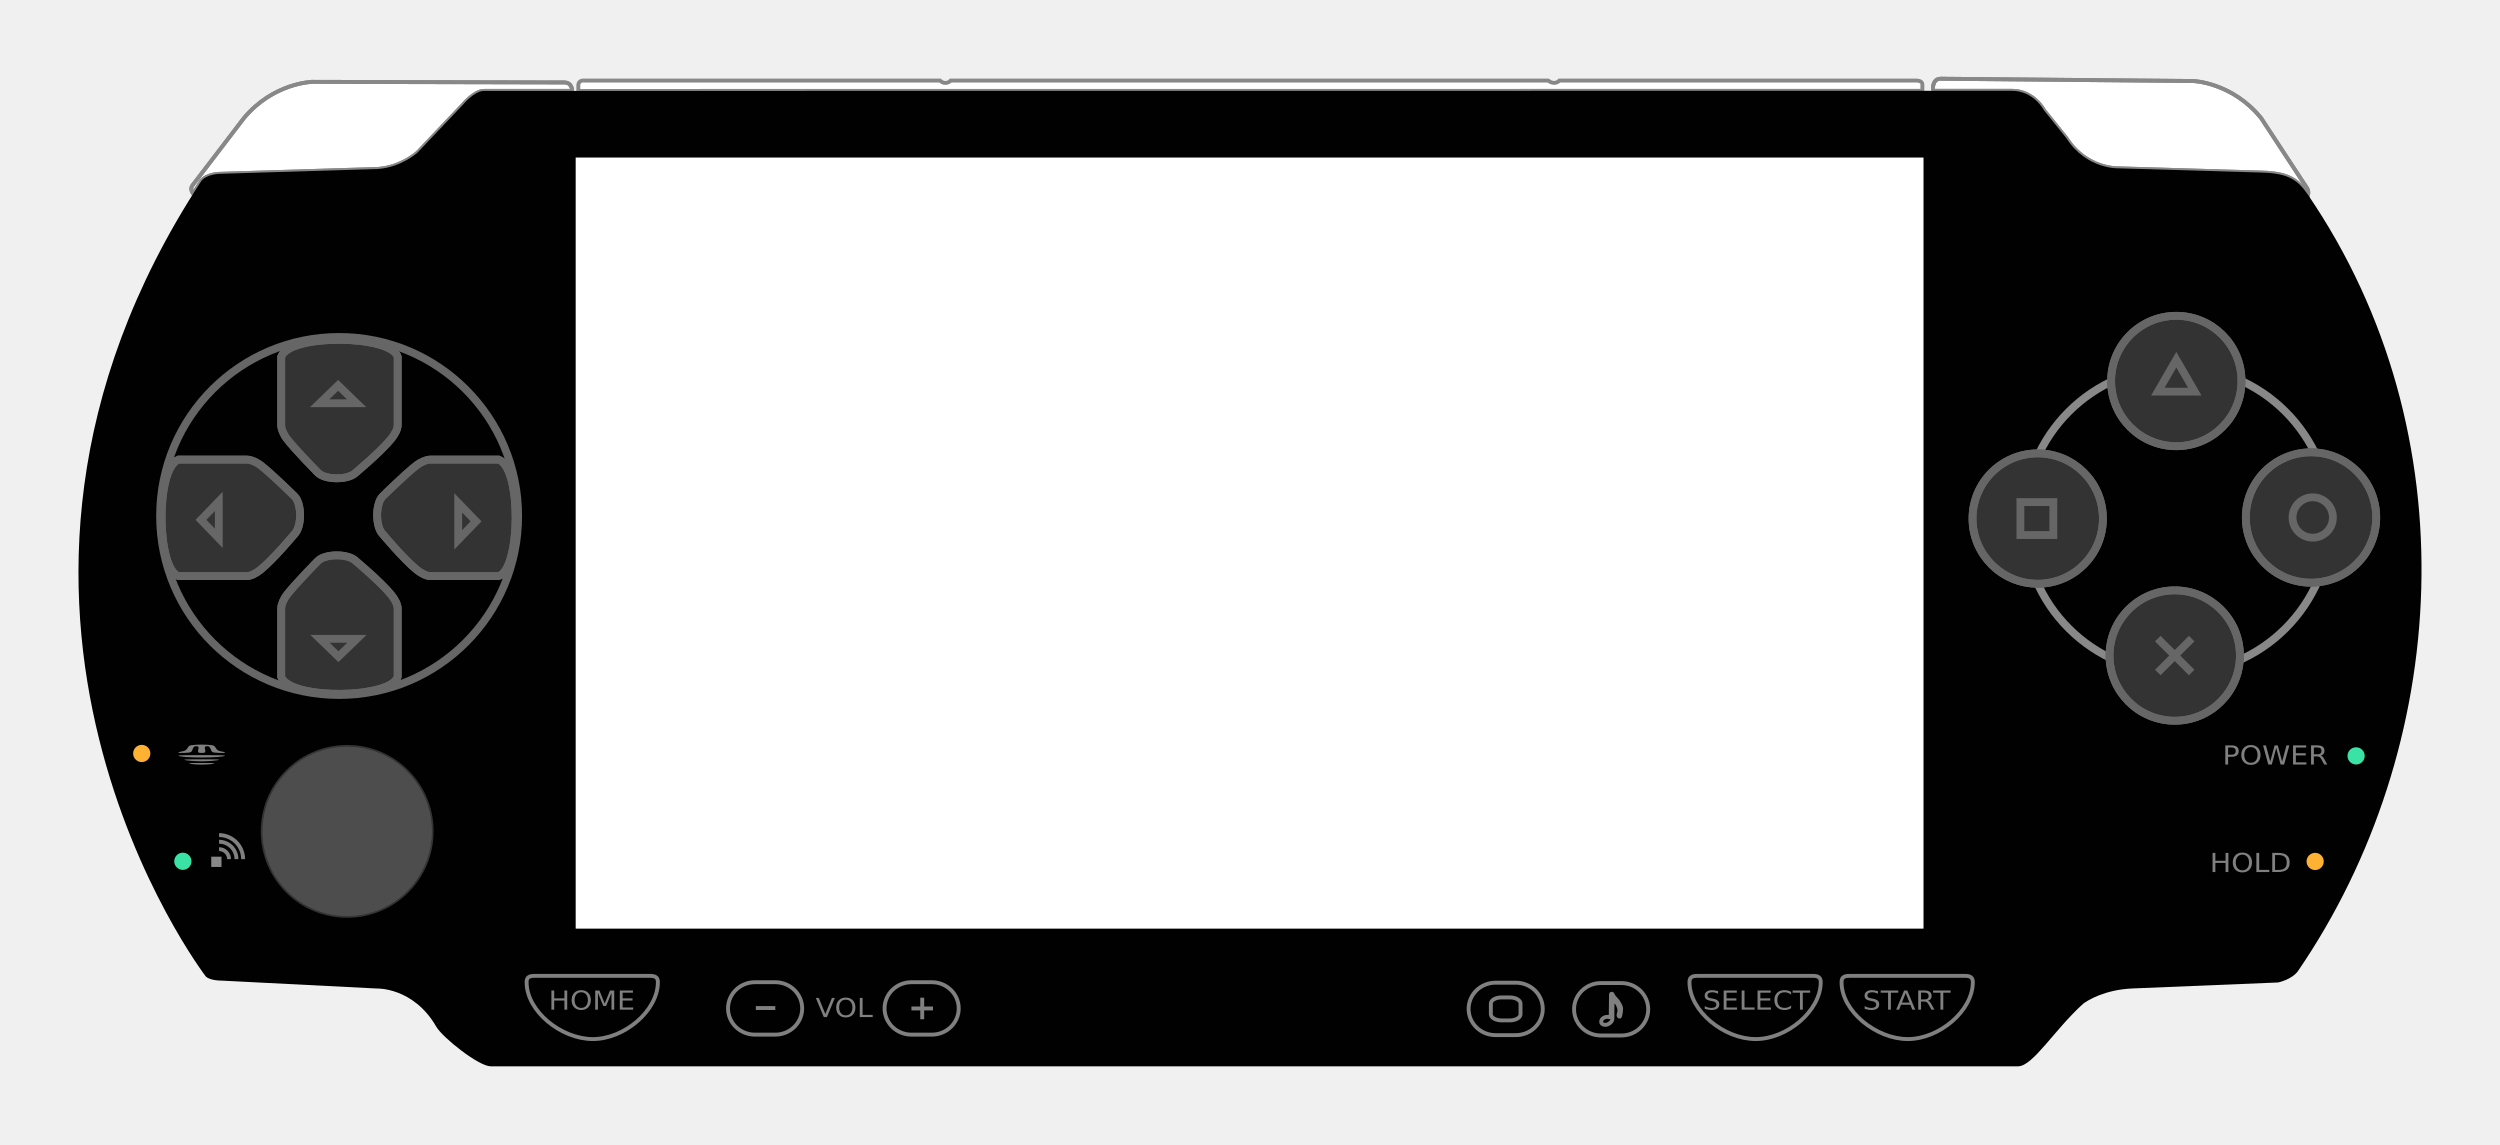
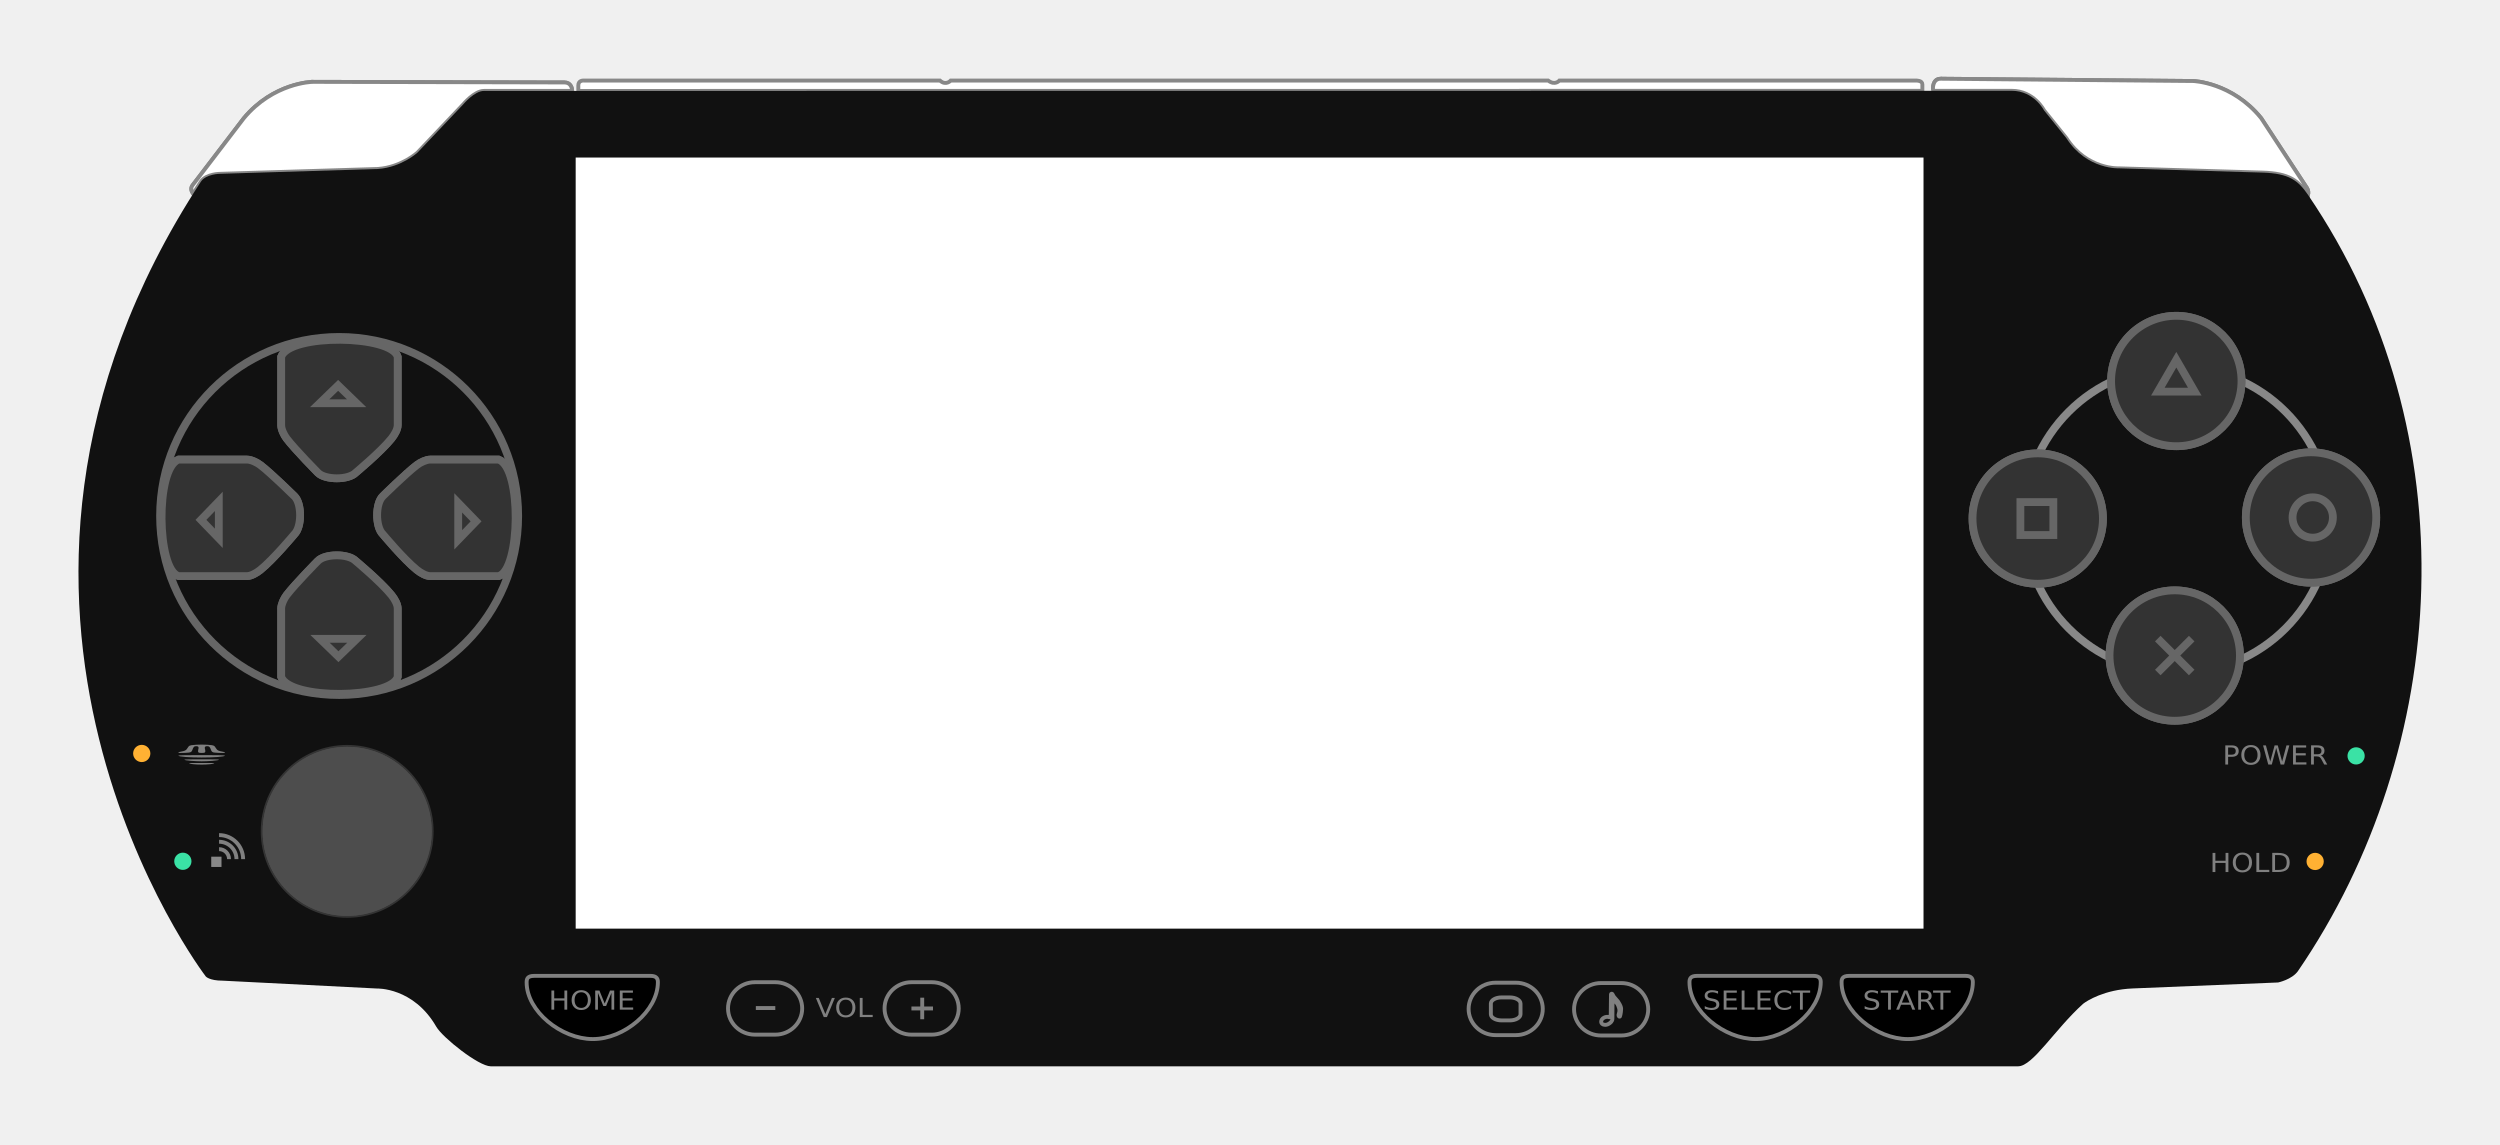
<svg xmlns="http://www.w3.org/2000/svg" width="320" height="146.535" version="1.0">
  <g style="fill:#ffffff;stroke:#888888;stroke-width:0.5">
    <path d="m 74.647,10.312 c 0,0 -0.623,-0.027 -0.623,0.623 l 0,0.704 172.039,-0.014 0,-0.824 c 0,-0.513 -0.776,-0.489 -0.776,-0.489 l -45.685,0 c 0,0 -0.556,0.672 -1.437,0 l -76.473,0 c 0,0 -0.607,0.691 -1.38,0 l -45.666,0 z" />
    <path d="m 39.965,10.48 c 0,0 -4.974,0.103 -8.752,4.647 L 24.641,23.725 c -0.282,0.369 -0.126,0.782 0.077,1.087 0.327,-0.518 0.661,-1.037 1.001,-1.557 0.659,-1.007 2.477,-1.006 2.477,-1.006 l 20.206,-0.623 c 3.019,-0.232 5.035,-2.089 5.035,-2.089 l 5.863,-6.18 c 0,0 1.429,-1.72 2.635,-1.72 l 11.315,0 c -0.03,-0.378 -0.192,-1.083 -1.001,-1.083 l -32.282,-0.077 z" />
    <path d="m 248.339,10.077 c -0.999,0.066 -0.92,1.303 -0.92,1.303 l 0.091,0.244 9.993,0 c 2.845,-2.6e-4 4.124,2.496 4.124,2.496 l 2.865,3.559 c 2.628,4.106 6.812,3.871 6.812,3.871 l 18.27,0.541 c 3.444,0.102 4.6,1.019 5.859,2.865 0.059,-0.291 0.045,-0.608 -0.144,-0.896 L 289.421,15.112 c -3.725,-4.587 -8.694,-4.742 -8.694,-4.742 l -32.287,-0.292 c -0.035,-4e-4 -0.068,-0.002 -0.101,0 z" />
-     <g fill-opacity="0" style="fill:#ff0000">
+     <g class="straight-button">
      <path id="button-l1" d="m 39.965,10.48 c 0,0 -4.974,0.103 -8.752,4.647 L 24.641,23.725 c -0.282,0.369 -0.126,0.782 0.077,1.087 0.327,-0.518 0.661,-1.037 1.001,-1.557 0.659,-1.007 2.477,-1.006 2.477,-1.006 l 20.206,-0.623 c 3.019,-0.232 5.035,-2.089 5.035,-2.089 l 5.863,-6.18 c 0,0 1.429,-1.72 2.635,-1.72 l 11.315,0 c -0.03,-0.378 -0.192,-1.083 -1.001,-1.083 l -32.282,-0.077 z" />
      <path id="button-r1" d="m 248.339,10.077 c -0.999,0.066 -0.92,1.303 -0.92,1.303 l 0.091,0.244 9.993,0 c 2.845,-2.6e-4 4.124,2.496 4.124,2.496 l 2.865,3.559 c 2.628,4.106 6.812,3.871 6.812,3.871 l 18.27,0.541 c 3.444,0.102 4.6,1.019 5.859,2.865 0.059,-0.291 0.045,-0.608 -0.144,-0.896 L 289.421,15.112 c -3.725,-4.587 -8.694,-4.742 -8.694,-4.742 l -32.287,-0.292 c -0.035,-4e-4 -0.068,-0.002 -0.101,0 z" />
    </g>
  </g>
  <g style="stroke-width:0">
-     <path style="fill:#010101" d="m 59.298,13.356 -5.863,6.182 c 0,0 -2.013,1.858 -5.033,2.09 l -20.207,0.619 c 0,0 -1.819,-6.1e-4 -2.478,1.006 -35.622,54.446 0.621,101.731 0.621,101.731 0,0 0.445,0.542 2.168,0.542 l 19.741,1.004 c 0,0 4.67,-0.18 7.594,4.883 0.811,1.405 5.425,5.065 6.962,5.074 l 195.513,0 c 1.889,0 4.648,-4.68 8.316,-7.996 0.489,-0.391 2.739,-1.821 6.343,-1.969 l 18.623,-0.765 c 0,0 1.779,-0.372 2.546,-1.467 19.52,-28.508 22.118,-68.787 1.29,-99.334 -1.258,-1.846 -2.413,-2.762 -5.858,-2.865 l -18.272,-0.542 c 0,0 -4.185,0.235 -6.813,-3.871 l -2.865,-3.561 c 0,0 -1.276,-2.496 -4.121,-2.496 l -195.573,0.018 c -1.205,1.1e-4 -2.633,1.715 -2.633,1.715 z" />
+     <path style="fill:#111111" d="m 59.298,13.356 -5.863,6.182 c 0,0 -2.013,1.858 -5.033,2.09 l -20.207,0.619 c 0,0 -1.819,-6.1e-4 -2.478,1.006 -35.622,54.446 0.621,101.731 0.621,101.731 0,0 0.445,0.542 2.168,0.542 l 19.741,1.004 c 0,0 4.67,-0.18 7.594,4.883 0.811,1.405 5.425,5.065 6.962,5.074 l 195.513,0 c 1.889,0 4.648,-4.68 8.316,-7.996 0.489,-0.391 2.739,-1.821 6.343,-1.969 l 18.623,-0.765 c 0,0 1.779,-0.372 2.546,-1.467 19.52,-28.508 22.118,-68.787 1.29,-99.334 -1.258,-1.846 -2.413,-2.762 -5.858,-2.865 l -18.272,-0.542 c 0,0 -4.185,0.235 -6.813,-3.871 l -2.865,-3.561 c 0,0 -1.276,-2.496 -4.121,-2.496 l -195.573,0.018 c -1.205,1.1e-4 -2.633,1.715 -2.633,1.715 z" />
    <rect style="fill:#ffffff" width="172.523" height="98.7" x="73.687" y="20.165" />
  </g>
  <circle style="fill-opacity:0;stroke:#888888;stroke-width:1" cx="278.674" cy="66.565" r="19.618" />
  <rect style="fill:#888888;stroke-width:0" y="109.656" x="27.038" height="1.315" width="1.315" />
  <g style="fill-opacity:0;stroke:#808080;stroke-width:0.5">
    <path d="m 28.04,106.891 a 3.078,3.078 0 0 1 3.078,3.078" />
    <path d="m 28.04,107.743 a 2.226,2.226 0 0 1 2.226,2.226" />
    <path d="m 28.04,108.691 a 1.277,1.277 0 0 1 1.277,1.277" />
  </g>
  <g style="fill:#808080;stroke-width:0">
    <path d="m 25.814,96.961 c 1.42,0 2.98,-0.09 2.98,-0.244 0,-0.05 -1.351,-0.064 -2.98,-0.064 -1.628,0 -2.98,0.014 -2.98,0.064 0,0.154 1.56,0.244 2.98,0.244" />
    <path d="m 25.814,97.448 c 0.68,0 2.22,-0.089 2.22,-0.211 0,-0.036 -1.035,-0.045 -2.22,-0.045 -1.185,0 -2.22,0.009 -2.22,0.045 0,0.122 1.54,0.211 2.22,0.211" />
    <path d="m 25.814,97.87 c 0.752,0 1.605,-0.083 1.605,-0.177 0,-0.04 -0.728,-0.032 -1.605,-0.032 -0.877,0 -1.605,-0.008 -1.605,0.032 0,0.095 0.853,0.177 1.605,0.177" />
    <path d="m 25.815,96.379 c 0.089,0 0.191,-0.003 0.29,-0.021 0.112,-0.021 0.16,-0.07 0.176,-0.176 0.014,-0.097 -0.036,-0.251 -0.062,-0.388 -0.037,-0.193 0.052,-0.284 0.299,-0.284 0.296,0 0.363,0.142 0.497,0.497 0.081,0.213 0.165,0.296 0.472,0.327 0.276,0.027 0.623,0.047 1.051,0.047 0.352,0 0.388,-0.101 -0.139,-0.187 -0.334,-0.054 -0.533,-0.134 -0.65,-0.274 -0.129,-0.154 -0.159,-0.249 -0.244,-0.351 -0.096,-0.115 -0.222,-0.167 -0.379,-0.187 -0.384,-0.048 -0.825,-0.075 -1.31,-0.075 -0.484,0 -0.926,0.027 -1.31,0.075 -0.158,0.02 -0.284,0.072 -0.38,0.187 -0.085,0.102 -0.115,0.197 -0.244,0.351 -0.117,0.139 -0.316,0.219 -0.65,0.274 -0.528,0.086 -0.491,0.187 -0.139,0.187 0.428,0 0.775,-0.02 1.051,-0.047 0.307,-0.03 0.392,-0.114 0.472,-0.327 0.134,-0.355 0.201,-0.497 0.497,-0.497 0.246,0 0.336,0.092 0.299,0.284 -0.026,0.137 -0.077,0.291 -0.062,0.388 0.015,0.105 0.064,0.155 0.175,0.176 0.1,0.019 0.202,0.021 0.29,0.021" />
  </g>
-   <g style="fill:#ff0000;stroke:#808080;stroke-width:0.5">
-     <path fill-opacity="0" d="m 68.377,124.912 14.904,0 c 0.797,0 0.93,0.401 0.929,0.813 -0.006,3.677 -4.325,7.277 -8.323,7.277 -4.037,0 -8.493,-3.561 -8.478,-7.277 0.002,-0.421 0.097,-0.813 0.968,-0.813 z" />
-     <path id="button-se" fill-opacity="0" d="m 217.222,124.912 14.904,0 c 0.797,0 0.93,0.401 0.929,0.813 -0.006,3.677 -4.325,7.277 -8.323,7.277 -4.037,0 -8.493,-3.561 -8.478,-7.277 0.002,-0.421 0.097,-0.813 0.968,-0.813 z" />
-     <path id="button-st" fill-opacity="0" d="m 236.69,124.912 14.904,0 c 0.797,0 0.93,0.401 0.929,0.813 -0.006,3.677 -4.325,7.277 -8.323,7.277 -4.037,0 -8.493,-3.561 -8.478,-7.277 0.002,-0.421 0.097,-0.813 0.968,-0.813 z" />
+   <g style="stroke:#808080;stroke-width:0.5">
+     <path class="straight-button" d="m 68.377,124.912 14.904,0 c 0.797,0 0.93,0.401 0.929,0.813 -0.006,3.677 -4.325,7.277 -8.323,7.277 -4.037,0 -8.493,-3.561 -8.478,-7.277 0.002,-0.421 0.097,-0.813 0.968,-0.813 z" />
+     <path id="button-se" class="straight-button" d="m 217.222,124.912 14.904,0 c 0.797,0 0.93,0.401 0.929,0.813 -0.006,3.677 -4.325,7.277 -8.323,7.277 -4.037,0 -8.493,-3.561 -8.478,-7.277 0.002,-0.421 0.097,-0.813 0.968,-0.813 z" />
+     <path id="button-st" class="straight-button" d="m 236.69,124.912 14.904,0 c 0.797,0 0.93,0.401 0.929,0.813 -0.006,3.677 -4.325,7.277 -8.323,7.277 -4.037,0 -8.493,-3.561 -8.478,-7.277 0.002,-0.421 0.097,-0.813 0.968,-0.813 z" />
  </g>
  <g style="fill:#808080;stroke-width:0.5" transform="scale(1.04137,0.9602732)">
    <path d="m 273.868,99.638 0,0.959 0.434,0 q 0.241,0 0.373,-0.125 0.132,-0.125 0.132,-0.355 0,-0.229 -0.132,-0.354 -0.132,-0.125 -0.373,-0.125 l -0.434,0 z m -0.345,-0.284 0.779,0 q 0.429,0 0.648,0.195 0.22,0.193 0.22,0.567 0,0.378 -0.22,0.571 -0.219,0.193 -0.648,0.193 l -0.434,0 0,1.025 -0.345,0 0,-2.552 z" />
    <path d="m 276.671,99.589 q -0.376,0 -0.598,0.28 -0.22,0.28 -0.22,0.764 0,0.482 0.22,0.762 0.222,0.28 0.598,0.28 0.376,0 0.595,-0.28 0.22,-0.28 0.22,-0.762 0,-0.484 -0.22,-0.764 -0.219,-0.28 -0.595,-0.28 z m 0,-0.28 q 0.537,0 0.858,0.361 0.321,0.359 0.321,0.964 0,0.603 -0.321,0.964 -0.321,0.359 -0.858,0.359 -0.538,0 -0.861,-0.359 -0.321,-0.359 -0.321,-0.964 0,-0.605 0.321,-0.964 0.323,-0.361 0.861,-0.361 z" />
    <path d="m 278.163,99.355 0.349,0 0.537,2.157 0.535,-2.157 0.388,0 0.537,2.157 0.535,-2.157 0.35,0 -0.641,2.552 -0.434,0 -0.538,-2.215 -0.543,2.215 -0.434,0 -0.639,-2.552 z" />
    <path d="m 281.849,99.355 1.613,0 0,0.291 -1.268,0 0,0.755 1.215,0 0,0.291 -1.215,0 0,0.925 1.299,0 0,0.291 -1.644,0 0,-2.552 z" />
    <path d="m 285.274,100.71 q 0.111,0.038 0.215,0.161 0.106,0.123 0.212,0.338 l 0.35,0.697 -0.371,0 -0.326,-0.655 q -0.126,-0.256 -0.246,-0.34 -0.118,-0.084 -0.323,-0.084 l -0.376,0 0,1.078 -0.345,0 0,-2.552 0.779,0 q 0.438,0 0.653,0.183 0.215,0.183 0.215,0.552 0,0.241 -0.113,0.4 -0.111,0.159 -0.325,0.22 z m -0.865,-1.072 0,0.906 0.434,0 q 0.25,0 0.376,-0.115 0.128,-0.116 0.128,-0.34 0,-0.224 -0.128,-0.337 -0.126,-0.115 -0.376,-0.115 l -0.434,0 z" />
    <path d="m 271.957,113.688 0.345,0 0,1.046 1.254,0 0,-1.046 0.345,0 0,2.552 -0.345,0 0,-1.215 -1.254,0 0,1.215 -0.345,0 0,-2.552 z" />
    <path d="m 275.625,113.922 q -0.376,0 -0.598,0.28 -0.22,0.28 -0.22,0.764 0,0.482 0.22,0.762 0.222,0.28 0.598,0.28 0.376,0 0.595,-0.28 0.22,-0.28 0.22,-0.762 0,-0.484 -0.22,-0.764 -0.219,-0.28 -0.595,-0.28 z m 0,-0.28 q 0.537,0 0.858,0.361 0.321,0.359 0.321,0.964 0,0.603 -0.321,0.964 -0.321,0.359 -0.858,0.359 -0.538,0 -0.861,-0.359 -0.321,-0.359 -0.321,-0.964 0,-0.605 0.321,-0.964 0.323,-0.361 0.861,-0.361 z" />
    <path d="m 277.344,113.688 0.345,0 0,2.261 1.242,0 0,0.291 -1.588,0 0,-2.552 z" />
    <path d="m 279.637,113.971 0,1.984 0.417,0 q 0.528,0 0.772,-0.239 0.246,-0.239 0.246,-0.755 0,-0.513 -0.246,-0.75 -0.244,-0.239 -0.772,-0.239 l -0.417,0 z m -0.345,-0.284 0.709,0 q 0.742,0 1.089,0.309 0.347,0.308 0.347,0.964 0,0.66 -0.349,0.969 -0.349,0.309 -1.087,0.309 l -0.709,0 0,-2.552 z" />
    <path d="m 101.252,135.569 -0.974,-2.552 0.361,0 0.808,2.148 0.81,-2.148 0.359,0 -0.972,2.552 -0.391,0 z" />
    <path d="m 103.961,133.252 q -0.376,0 -0.598,0.28 -0.22,0.28 -0.22,0.764 0,0.482 0.22,0.762 0.222,0.28 0.598,0.28 0.376,0 0.595,-0.28 0.22,-0.28 0.22,-0.762 0,-0.484 -0.22,-0.764 -0.219,-0.28 -0.595,-0.28 z m 0,-0.28 q 0.537,0 0.858,0.361 0.321,0.359 0.321,0.964 0,0.603 -0.321,0.964 -0.321,0.359 -0.858,0.359 -0.538,0 -0.861,-0.359 -0.321,-0.359 -0.321,-0.964 0,-0.605 0.321,-0.964 0.323,-0.361 0.861,-0.361 z" />
    <path d="m 105.68,133.018 0.345,0 0,2.261 1.242,0 0,0.291 -1.588,0 0,-2.552 z" />
    <path d="m 67.776,132.03 0.345,0 0,1.046 1.254,0 0,-1.046 0.345,0 0,2.552 -0.345,0 0,-1.215 -1.254,0 0,1.215 -0.345,0 0,-2.552 z" />
    <path d="m 71.443,132.264 q -0.376,0 -0.598,0.28 -0.22,0.28 -0.22,0.764 0,0.482 0.22,0.762 0.222,0.28 0.598,0.28 0.376,0 0.595,-0.28 0.22,-0.28 0.22,-0.762 0,-0.484 -0.22,-0.764 -0.219,-0.28 -0.595,-0.28 z m 0,-0.28 q 0.537,0 0.858,0.361 0.321,0.359 0.321,0.964 0,0.603 -0.321,0.964 -0.321,0.359 -0.858,0.359 -0.538,0 -0.861,-0.359 -0.321,-0.359 -0.321,-0.964 0,-0.605 0.321,-0.964 0.323,-0.361 0.861,-0.361 z" />
    <path d="m 73.162,132.03 0.514,0 0.651,1.736 0.655,-1.736 0.514,0 0,2.552 -0.337,0 0,-2.24 -0.658,1.75 -0.347,0 -0.658,-1.75 0,2.24 -0.335,0 0,-2.552 z" />
    <path d="m 76.184,132.03 1.613,0 0,0.291 -1.268,0 0,0.755 1.215,0 0,0.291 -1.215,0 0,0.925 1.299,0 0,0.291 -1.644,0 0,-2.552 z" />
    <path d="m 211.174,132.114 0,0.337 q -0.197,-0.094 -0.371,-0.14 -0.174,-0.046 -0.337,-0.046 -0.282,0 -0.436,0.109 -0.152,0.109 -0.152,0.311 0,0.169 0.101,0.256 0.103,0.086 0.386,0.138 l 0.208,0.043 q 0.386,0.073 0.569,0.26 0.185,0.185 0.185,0.496 0,0.371 -0.25,0.562 -0.248,0.191 -0.728,0.191 -0.181,0 -0.386,-0.041 -0.203,-0.041 -0.422,-0.121 l 0,-0.355 q 0.21,0.118 0.412,0.178 0.202,0.06 0.396,0.06 0.296,0 0.456,-0.116 0.161,-0.116 0.161,-0.332 0,-0.188 -0.116,-0.294 -0.115,-0.106 -0.378,-0.159 l -0.21,-0.041 q -0.386,-0.077 -0.559,-0.241 -0.173,-0.164 -0.173,-0.456 0,-0.338 0.238,-0.533 0.239,-0.195 0.658,-0.195 0.179,0 0.366,0.033 0.186,0.033 0.381,0.097 z" />
    <path d="m 211.867,132.03 1.613,0 0,0.291 -1.268,0 0,0.755 1.215,0 0,0.291 -1.215,0 0,0.925 1.299,0 0,0.291 -1.644,0 0,-2.552 z" />
    <path d="m 214.081,132.03 0.345,0 0,2.261 1.242,0 0,0.291 -1.588,0 0,-2.552 z" />
    <path d="m 216.03,132.03 1.613,0 0,0.291 -1.268,0 0,0.755 1.215,0 0,0.291 -1.215,0 0,0.925 1.299,0 0,0.291 -1.644,0 0,-2.552 z" />
    <path d="m 220.155,132.227 0,0.364 q -0.174,-0.162 -0.373,-0.243 -0.197,-0.08 -0.419,-0.08 -0.438,0 -0.67,0.268 -0.232,0.267 -0.232,0.772 0,0.504 0.232,0.772 0.232,0.267 0.67,0.267 0.222,0 0.419,-0.08 0.198,-0.08 0.373,-0.243 l 0,0.361 q -0.181,0.123 -0.385,0.185 -0.202,0.061 -0.427,0.061 -0.579,0 -0.913,-0.354 -0.333,-0.355 -0.333,-0.969 0,-0.615 0.333,-0.969 0.333,-0.355 0.913,-0.355 0.229,0 0.431,0.061 0.203,0.06 0.381,0.181 z" />
    <path d="m 220.338,132.03 2.158,0 0,0.291 -0.906,0 0,2.261 -0.347,0 0,-2.261 -0.906,0 0,-0.291 z" />
    <path d="m 230.828,132.114 0,0.337 q -0.197,-0.094 -0.371,-0.14 -0.174,-0.046 -0.337,-0.046 -0.282,0 -0.436,0.109 -0.152,0.109 -0.152,0.311 0,0.169 0.101,0.256 0.103,0.086 0.386,0.138 l 0.208,0.043 q 0.386,0.073 0.569,0.26 0.185,0.185 0.185,0.496 0,0.371 -0.25,0.562 -0.248,0.191 -0.728,0.191 -0.181,0 -0.386,-0.041 -0.203,-0.041 -0.422,-0.121 l 0,-0.355 q 0.21,0.118 0.412,0.178 0.202,0.06 0.396,0.06 0.296,0 0.456,-0.116 0.161,-0.116 0.161,-0.332 0,-0.188 -0.116,-0.294 -0.115,-0.106 -0.378,-0.159 l -0.21,-0.041 q -0.386,-0.077 -0.559,-0.241 -0.173,-0.164 -0.173,-0.456 0,-0.338 0.238,-0.533 0.239,-0.195 0.658,-0.195 0.179,0 0.366,0.033 0.186,0.033 0.381,0.097 z" />
    <path d="m 231.167,132.03 2.158,0 0,0.291 -0.906,0 0,2.261 -0.347,0 0,-2.261 -0.906,0 0,-0.291 z" />
    <path d="m 234.239,132.37 -0.468,1.27 0.938,0 -0.47,-1.27 z m -0.195,-0.34 0.391,0 0.972,2.552 -0.359,0 -0.232,-0.655 -1.15,0 -0.232,0.655 -0.364,0 0.974,-2.552 z" />
    <path d="m 236.989,133.385 q 0.111,0.038 0.215,0.161 0.106,0.123 0.212,0.338 l 0.35,0.697 -0.371,0 -0.326,-0.655 q -0.126,-0.256 -0.246,-0.34 -0.118,-0.084 -0.323,-0.084 l -0.376,0 0,1.078 -0.345,0 0,-2.552 0.779,0 q 0.438,0 0.653,0.183 0.215,0.183 0.215,0.552 0,0.241 -0.113,0.4 -0.111,0.159 -0.325,0.22 z m -0.865,-1.072 0,0.906 0.434,0 q 0.25,0 0.376,-0.115 0.128,-0.116 0.128,-0.34 0,-0.224 -0.128,-0.337 -0.126,-0.115 -0.376,-0.115 l -0.434,0 z" />
    <path d="m 237.606,132.03 2.158,0 0,0.291 -0.906,0 0,2.261 -0.347,0 0,-2.261 -0.906,0 0,-0.291 z" />
  </g>
  <g style="stroke-width:0">
    <g style="fill:#ffb133">
      <circle cx="18.144" cy="96.443" r="1.103" />
      <circle cx="296.339" cy="110.264" r="1.103" />
    </g>
    <g style="fill:#3ae2a5">
      <circle cx="23.405" cy="110.244" r="1.103" />
      <circle cx="301.581" cy="96.755" r="1.103" />
    </g>
  </g>
  <g>
    <circle style="fill:#191919;stroke:#343434;stroke-width:0.5" cx="44.439" cy="106.415" r="10.814" />
    <circle id="button-l3-shadow" style="fill:#4d4d4d;stroke-width:0" cx="44.439" cy="106.415" r="10.814" />
    <circle id="button-l3" style="fill:#4d4d4d;stroke-width:0" cx="44.439" cy="106.415" r="10.814" />
  </g>
  <g style="fill-opacity:0;stroke:#808080;stroke-width:0.5">
    <rect x="93.186" y="125.723" width="9.493" height="6.711" ry="3.507" rx="3.444" />
    <path d="m 96.747,129.029 2.491,0" />
    <rect x="113.223" y="125.723" width="9.493" height="6.711" ry="3.507" rx="3.444" />
    <path d="m 116.663,129.083 2.761,1e-5 m -1.38,-1.38 1e-5,2.761" />
    <rect x="187.982" y="125.785" width="9.493" height="6.711" ry="3.507" rx="3.444" />
    <rect x="190.829" y="127.669" width="3.798" height="2.943" rx="1.37" ry="0.794" />
    <rect x="201.479" y="125.832" width="9.493" height="6.711" ry="3.507" rx="3.444" />
    <path d="m 206.381,127.239 c 0.095,0.14 0.143,0.309 0.265,0.43 0.14,0.184 0.318,0.337 0.457,0.523 0.1,0.13 0.346,0.588 0.374,0.752 0.077,0.21 -0.044,0.959 -0.125,1.164 -0.092,0.111 -0.204,-0.11 -0.178,-0.199 0.004,-0.123 0.225,-0.477 0.033,-0.98 -0.08,-0.28 -0.195,-0.473 -0.323,-0.601 -0.111,-0.097 -0.237,-0.311 -0.406,-0.238 -0.112,0.07 -0.063,0.213 -0.075,0.322 -0.007,0.674 -0.007,1.349 -0.018,2.023 -0.008,0.283 -0.273,0.512 -0.468,0.615 -0.174,0.104 -0.382,0.163 -0.583,0.116 -0.187,-0.019 -0.381,-0.156 -0.385,-0.358 -0.013,-0.235 0.157,-0.453 0.366,-0.546 0.205,-0.117 0.464,-0.142 0.684,-0.058 0.108,0.034 0.162,-0.246 0.178,-0.359 0.015,-0.858 0.026,-1.716 0.029,-2.575 0.002,-0.086 0.142,-0.107 0.175,-0.031 z" />
  </g>
  <g style="fill:#333333;stroke:#666666;stroke-width:1">
    <circle cx="278.567" cy="48.769" r="8.345" />
    <circle cx="295.812" cy="66.239" r="8.345" />
    <circle cx="278.365" cy="83.911" r="8.345" />
    <circle cx="260.829" cy="66.376" r="8.345" />
-     <g fill-opacity="0" style="fill:#ff0000">
+     <g class="straight-button">
      <circle id="button-tr" cx="278.567" cy="48.769" r="8.345" />
      <circle id="button-ci" cx="295.812" cy="66.239" r="8.345" />
      <circle id="button-cr" cx="278.365" cy="83.911" r="8.345" />
      <circle id="button-sq" cx="260.829" cy="66.376" r="8.345" />
    </g>
    <g style="fill-opacity:0">
      <path d="m 280.931,50.131 -4.728,0 2.364,-4.088 z" />
      <circle cy="66.239" cx="296.029" r="2.583" />
      <path d="m 276.195,81.74 4.341,4.341 m 0,-4.341 -4.341,4.341" />
      <rect x="258.611" y="64.267" width="4.218" height="4.218" />
    </g>
    <g>
      <path d="m 35.993,45.659 c 1.122,-2.993 14.079,-2.785 14.91,0 l 0,8.77 c 0,0.501 -0.378,1.191 -0.79,1.704 -1.337,1.667 -4.572,4.364 -4.572,4.364 -0.956,0.977 -3.949,0.956 -4.863,0 0,0 -2.881,-2.919 -3.99,-4.364 -0.333,-0.434 -0.695,-1.185 -0.695,-1.704 z" />
      <path d="m 35.993,86.648 c 1.122,2.993 14.079,2.785 14.91,0 l 0,-8.77 c 0,-0.501 -0.378,-1.191 -0.79,-1.704 -1.337,-1.667 -4.572,-4.364 -4.572,-4.364 -0.956,-0.977 -3.949,-0.956 -4.863,0 0,0 -2.881,2.919 -3.99,4.364 -0.333,0.434 -0.695,1.185 -0.695,1.704 z" />
      <path d="m 22.848,58.829 c -2.993,1.122 -2.785,14.079 0,14.91 l 8.77,0 c 0.501,0 1.191,-0.378 1.704,-0.79 1.667,-1.337 4.364,-4.572 4.364,-4.572 0.977,-0.956 0.956,-3.949 0,-4.863 0,0 -2.919,-2.881 -4.364,-3.99 -0.434,-0.333 -1.185,-0.695 -1.704,-0.695 z" />
      <path d="m 63.837,58.829 c 2.993,1.122 2.785,14.079 0,14.91 l -8.77,0 c -0.5,0 -1.191,-0.378 -1.704,-0.79 -1.667,-1.337 -4.364,-4.572 -4.364,-4.572 -0.977,-0.956 -0.956,-3.949 0,-4.863 0,0 2.919,-2.881 4.364,-3.99 0.434,-0.333 1.185,-0.695 1.704,-0.695 z" />
-       <g fill-opacity="0" style="fill:#ff0000">
+       <g class="straight-button">
        <path id="button-du" d="m 35.993,45.659 c 1.122,-2.993 14.079,-2.785 14.91,0 l 0,8.77 c 0,0.501 -0.378,1.191 -0.79,1.704 -1.337,1.667 -4.572,4.364 -4.572,4.364 -0.956,0.977 -3.949,0.956 -4.863,0 0,0 -2.881,-2.919 -3.99,-4.364 -0.333,-0.434 -0.695,-1.185 -0.695,-1.704 z" />
        <path id="button-dd" d="m 35.993,86.648 c 1.122,2.993 14.079,2.785 14.91,0 l 0,-8.77 c 0,-0.501 -0.378,-1.191 -0.79,-1.704 -1.337,-1.667 -4.572,-4.364 -4.572,-4.364 -0.956,-0.977 -3.949,-0.956 -4.863,0 0,0 -2.881,2.919 -3.99,4.364 -0.333,0.434 -0.695,1.185 -0.695,1.704 z" />
        <path id="button-dl" d="m 22.848,58.829 c -2.993,1.122 -2.785,14.079 0,14.91 l 8.77,0 c 0.501,0 1.191,-0.378 1.704,-0.79 1.667,-1.337 4.364,-4.572 4.364,-4.572 0.977,-0.956 0.956,-3.949 0,-4.863 0,0 -2.919,-2.881 -4.364,-3.99 -0.434,-0.333 -1.185,-0.695 -1.704,-0.695 z" />
        <path id="button-dr" d="m 63.837,58.829 c 2.993,1.122 2.785,14.079 0,14.91 l -8.77,0 c -0.5,0 -1.191,-0.378 -1.704,-0.79 -1.667,-1.337 -4.364,-4.572 -4.364,-4.572 -0.977,-0.956 -0.956,-3.949 0,-4.863 0,0 2.919,-2.881 4.364,-3.99 0.434,-0.333 1.185,-0.695 1.704,-0.695 z" />
      </g>
    </g>
    <g style="fill-opacity:0">
      <circle cx="43.408" cy="66.045" r="22.917" />
      <path d="m 45.684,81.769 -4.728,0 2.364,2.287 z" />
      <path d="m 45.645,51.613 -4.728,0 2.364,-2.287 z" />
      <path d="m 58.651,69.096 0,-4.728 2.287,2.364 z" />
      <path d="m 28.007,68.905 0,-4.728 -2.287,2.364 z" />
    </g>
  </g>
</svg>
